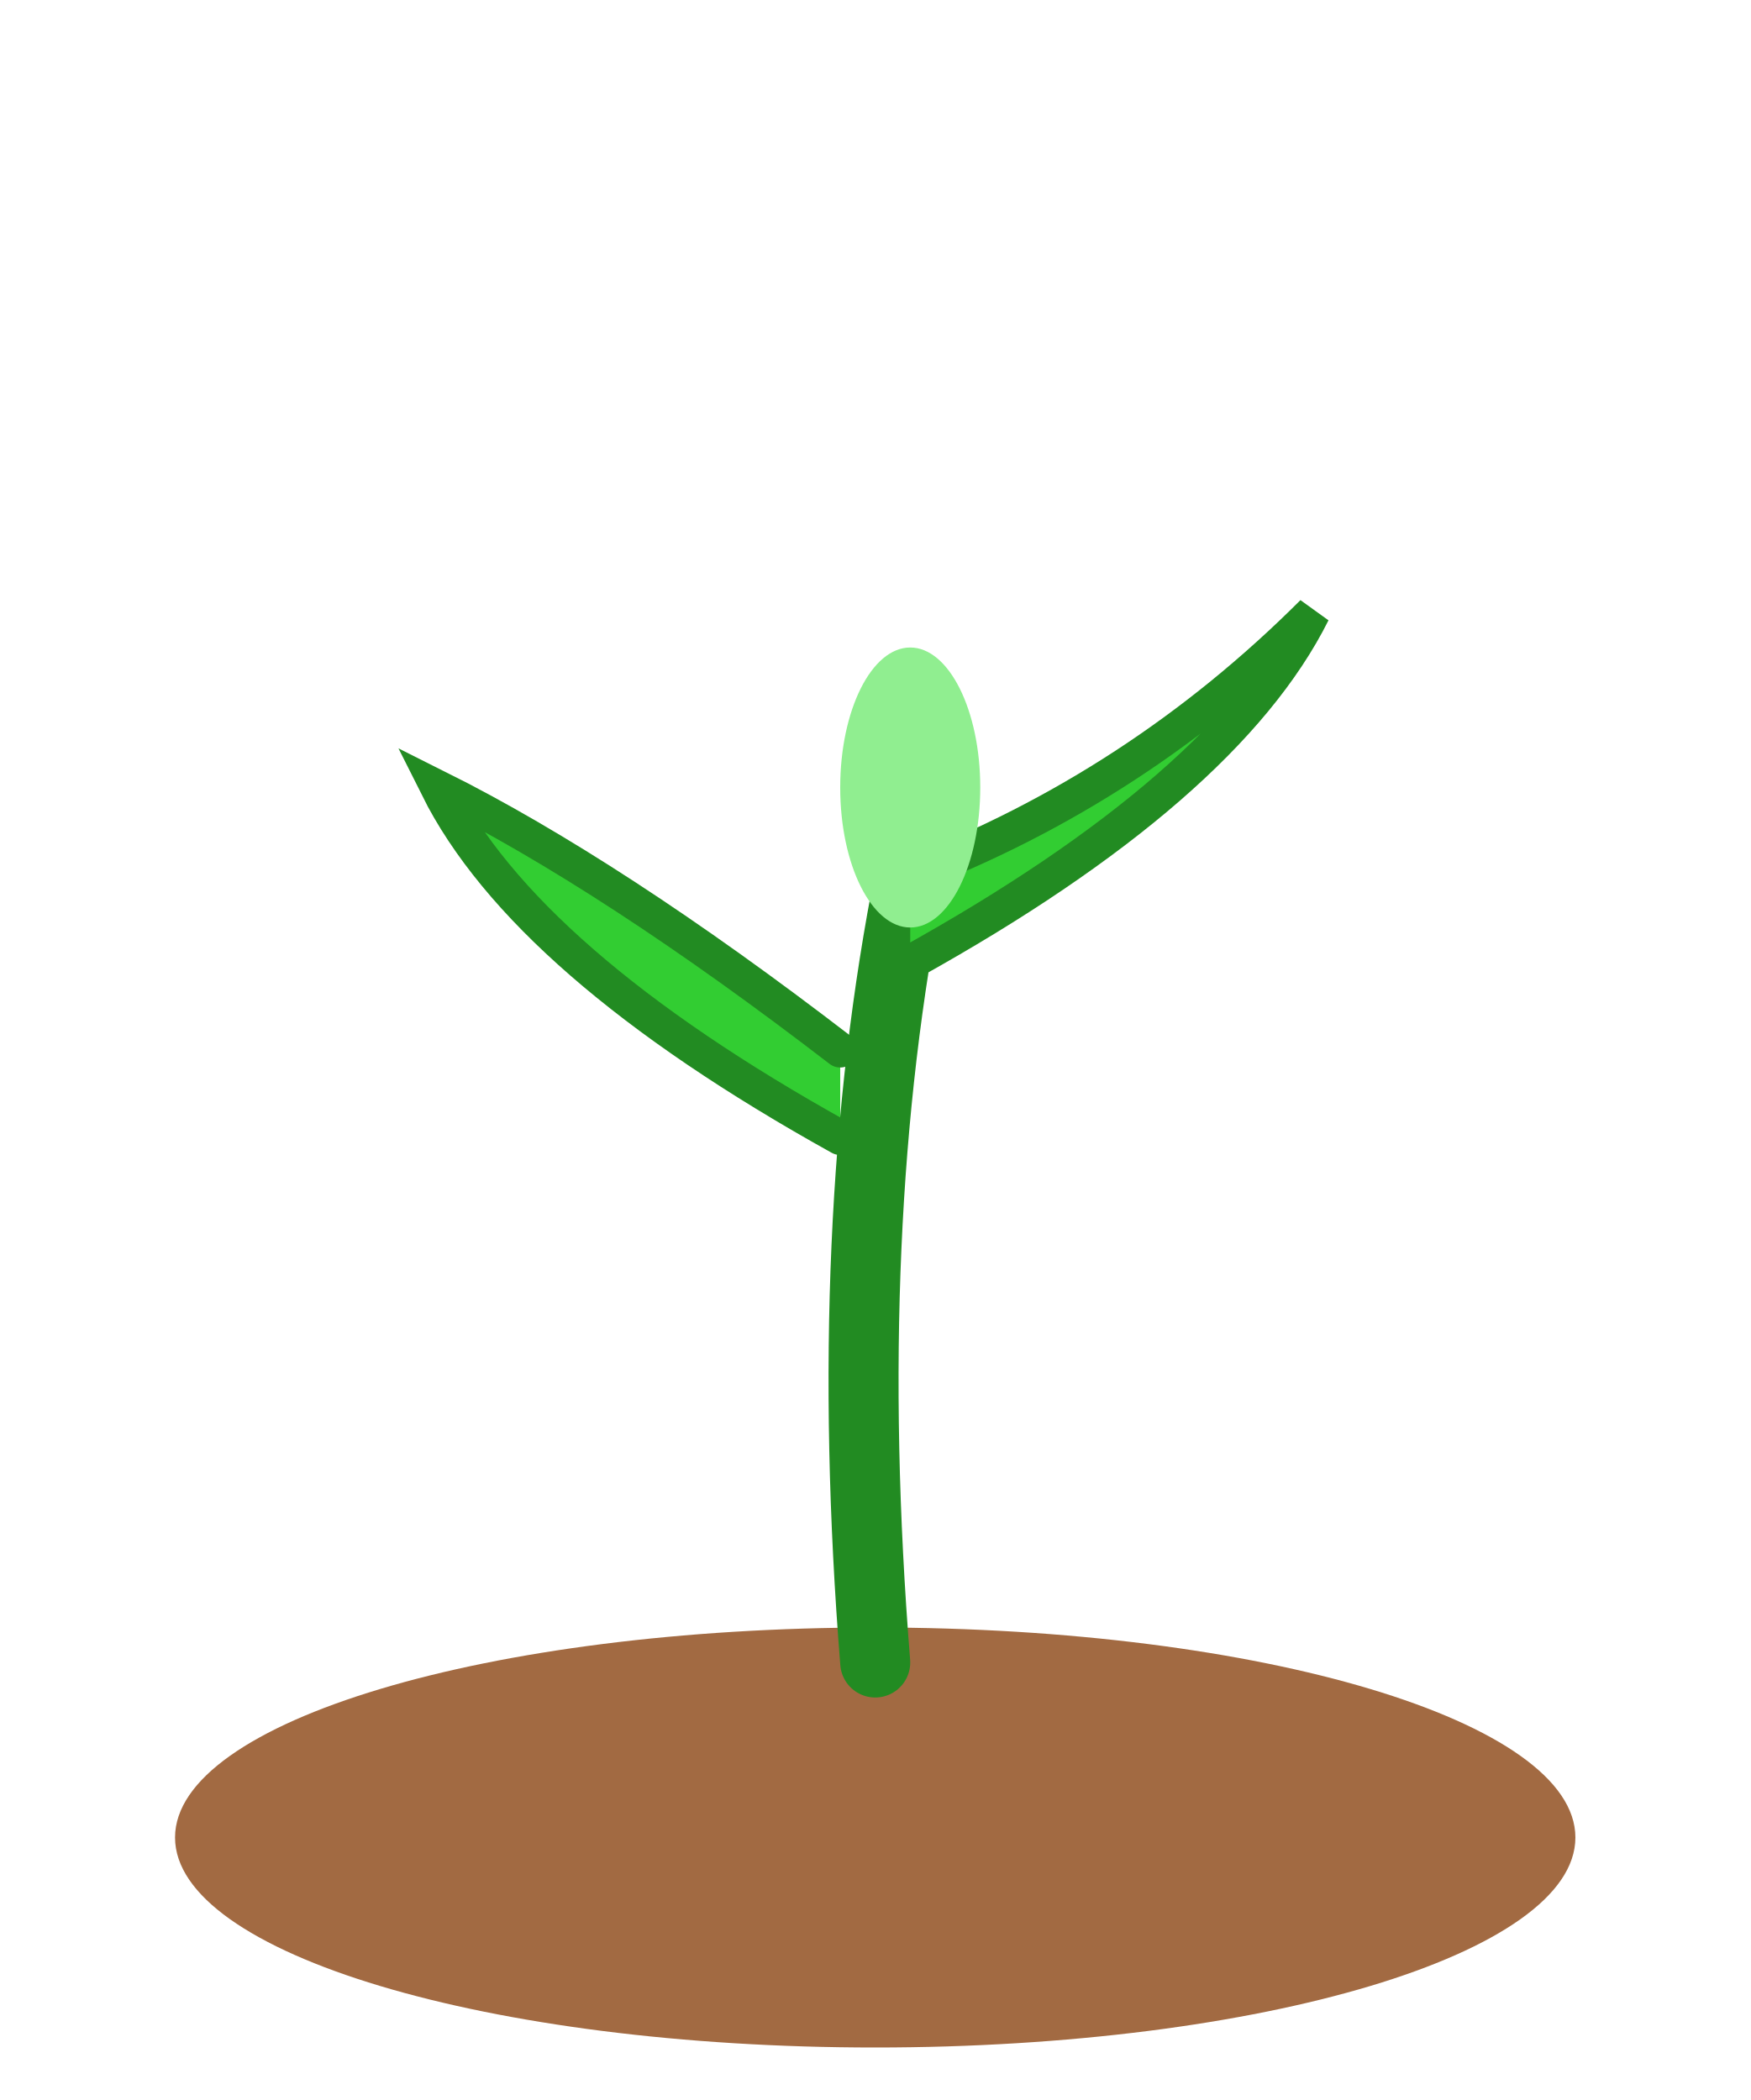
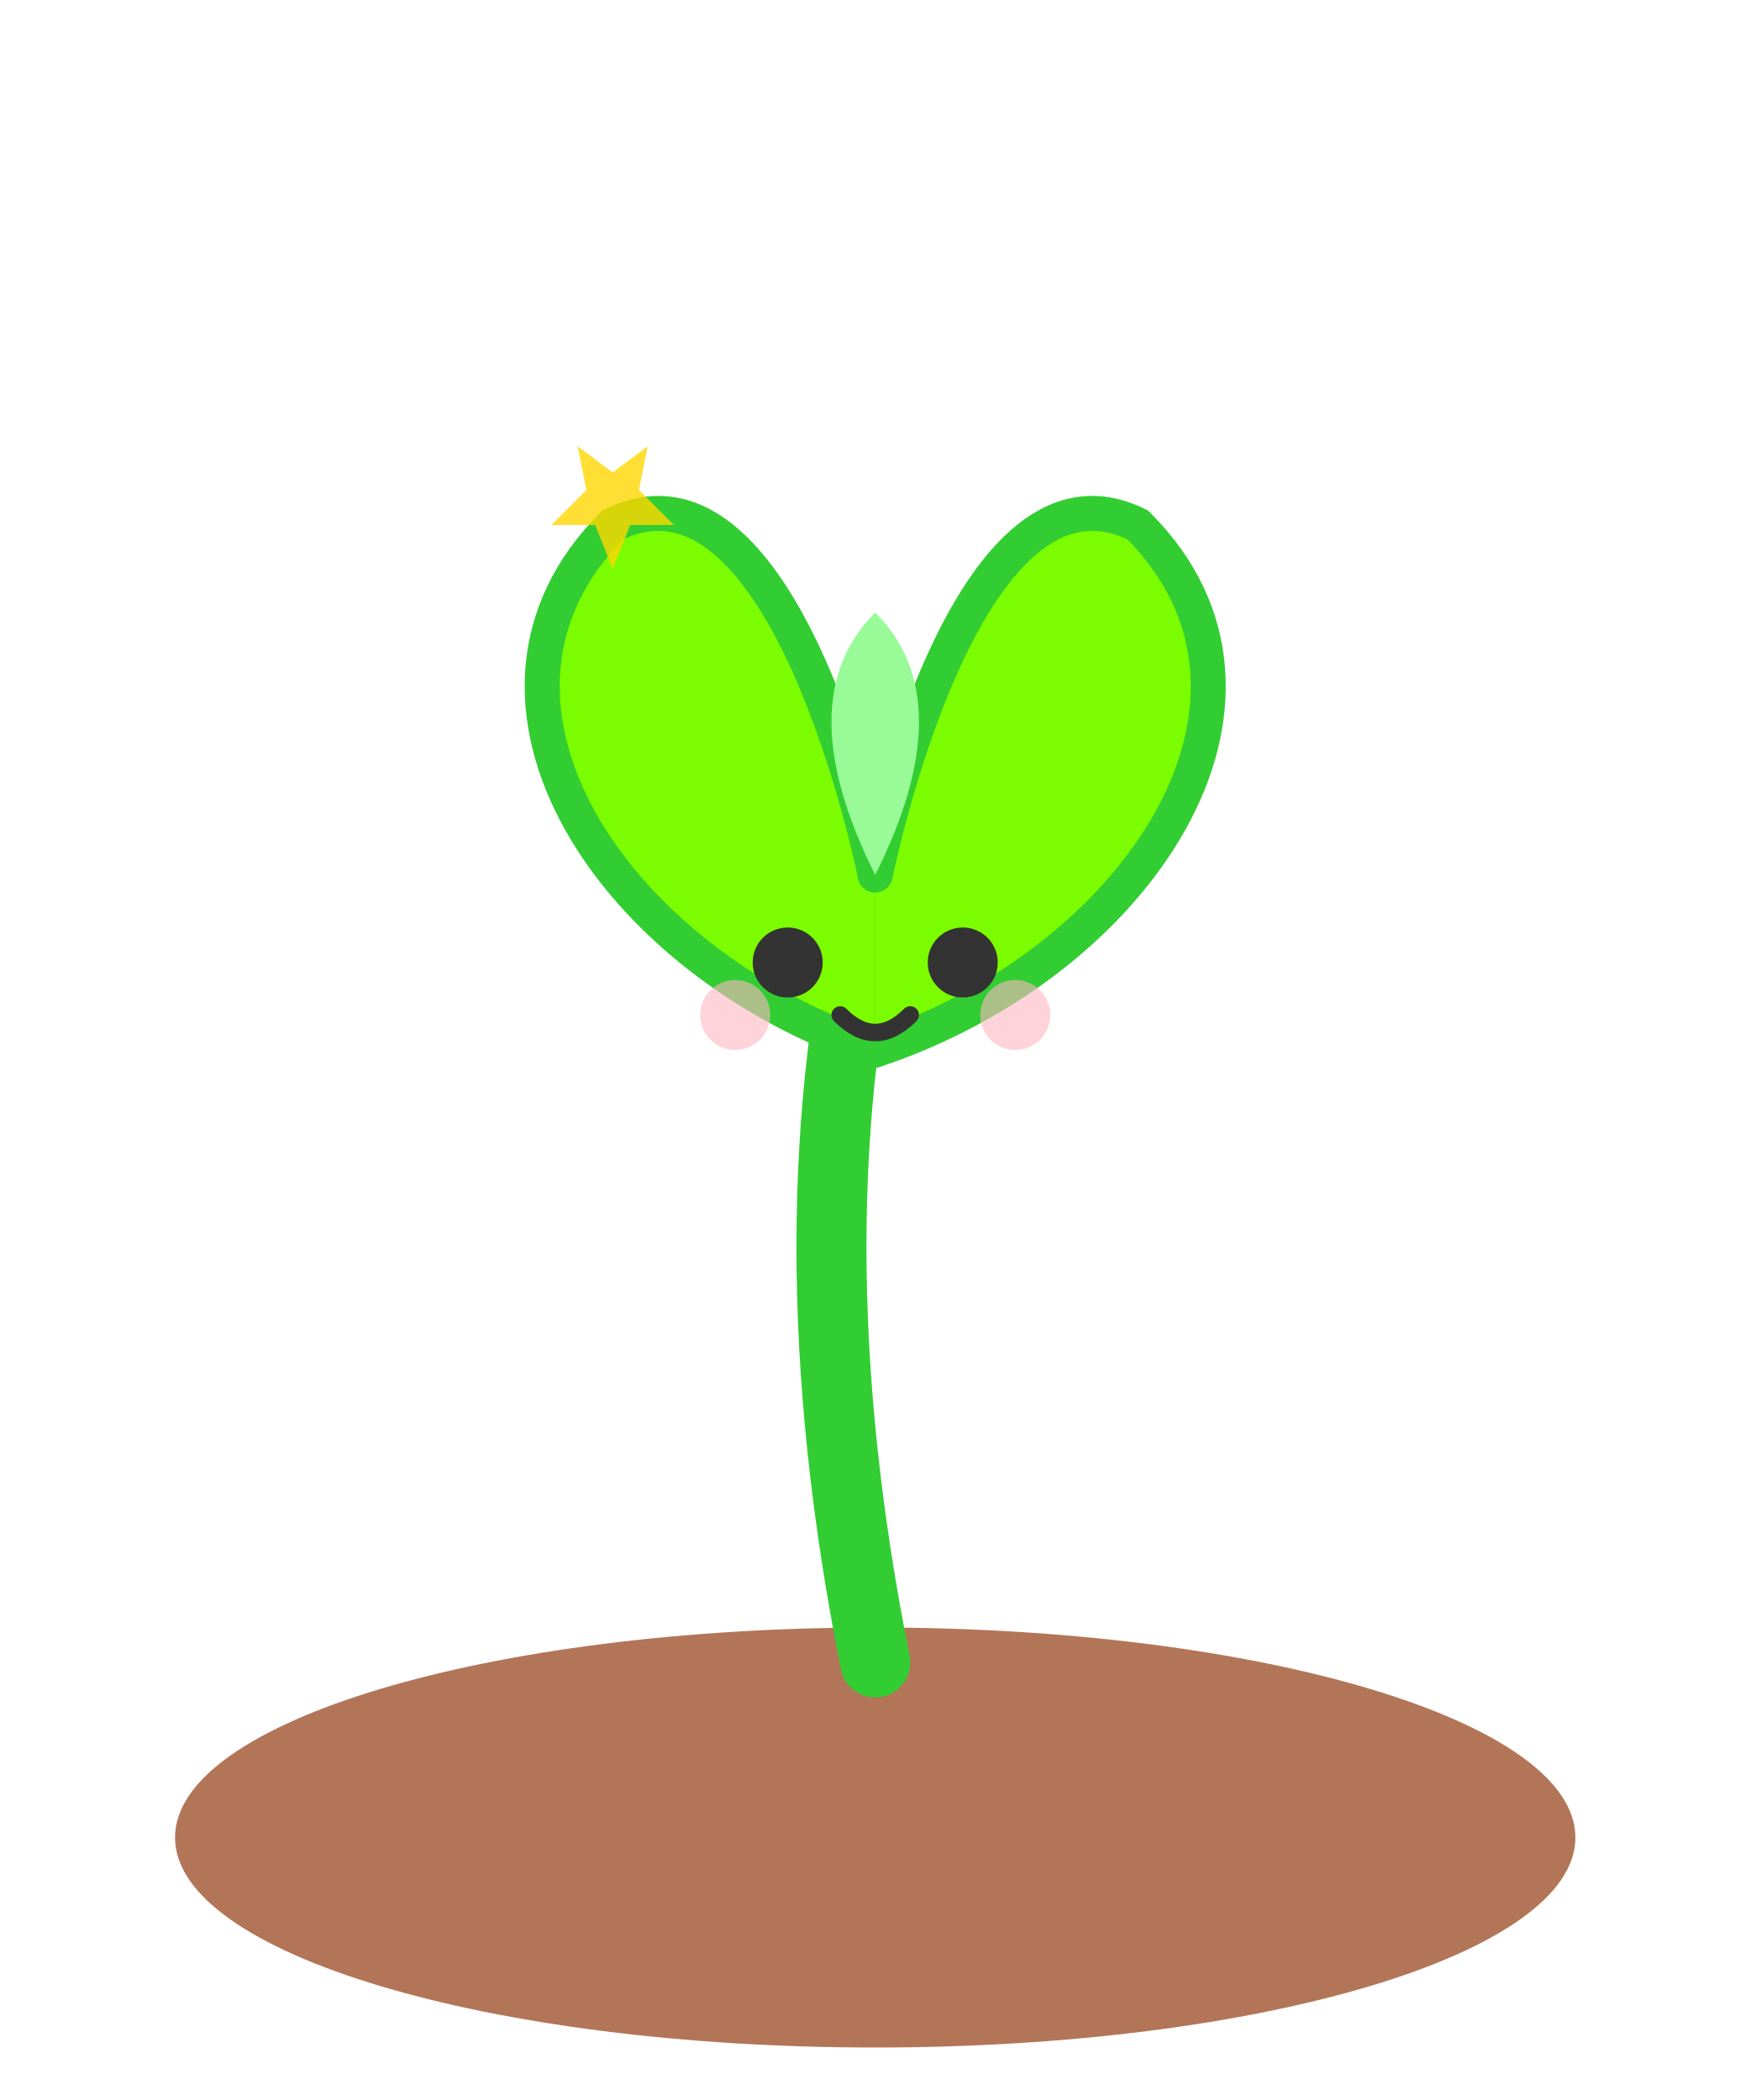
<svg xmlns="http://www.w3.org/2000/svg" viewBox="0 0 100 120" width="100" height="120">
-   <ellipse cx="50" cy="105" rx="40" ry="12" fill="#8B4513" opacity="0.8" />
-   <path d="M 50 95 Q 48 70, 52 50" fill="none" stroke="#228B22" stroke-width="4" stroke-linecap="round" />
-   <path d="M 48 65 Q 30 55, 25 45 Q 35 50, 48 60" fill="#32CD32" stroke="#228B22" stroke-width="2" stroke-linecap="round" />
-   <path d="M 52 55 Q 70 45, 75 35 Q 65 45, 52 50" fill="#32CD32" stroke="#228B22" stroke-width="2" stroke-linecap="round" />
-   <ellipse cx="52" cy="45" rx="4" ry="8" fill="#90EE90" />
+   <ellipse cx="50" cy="105" rx="40" ry="12" fill="#A0522D" opacity="0.8" />
+   <path d="M 50 95 Q 45 70, 50 50" fill="none" stroke="#32CD32" stroke-width="4" stroke-linecap="round" />
+   <path d="M 50 60 C 35 55, 25 40, 35 30 C 45 25, 50 50, 50 50" fill="#7CFC00" stroke="#32CD32" stroke-width="2" stroke-linecap="round" />
+   <path d="M 50 60 C 65 55, 75 40, 65 30 C 55 25, 50 50, 50 50" fill="#7CFC00" stroke="#32CD32" stroke-width="2" stroke-linecap="round" />
+   <path d="M 50 50 Q 55 40, 50 35 Q 45 40, 50 50" fill="#98FB98" />
+   <circle cx="45" cy="55" r="2" fill="#333" />
+   <circle cx="55" cy="55" r="2" fill="#333" />
+   <path d="M 48 58 Q 50 60, 52 58" fill="none" stroke="#333" stroke-width="1" stroke-linecap="round" />
+   <circle cx="42" cy="58" r="2" fill="#FFB6C1" opacity="0.6" />
+   <circle cx="58" cy="58" r="2" fill="#FFB6C1" opacity="0.6" />
+   <path d="M 30 25 L 32 20 L 37 20 L 33 16 L 34 11 L 30 14 L 26 11 L 27 16 L 23 20 L 28 20 Z" fill="#FFD700" transform="scale(0.5) translate(40, 40)" opacity="0.8" />
</svg>
